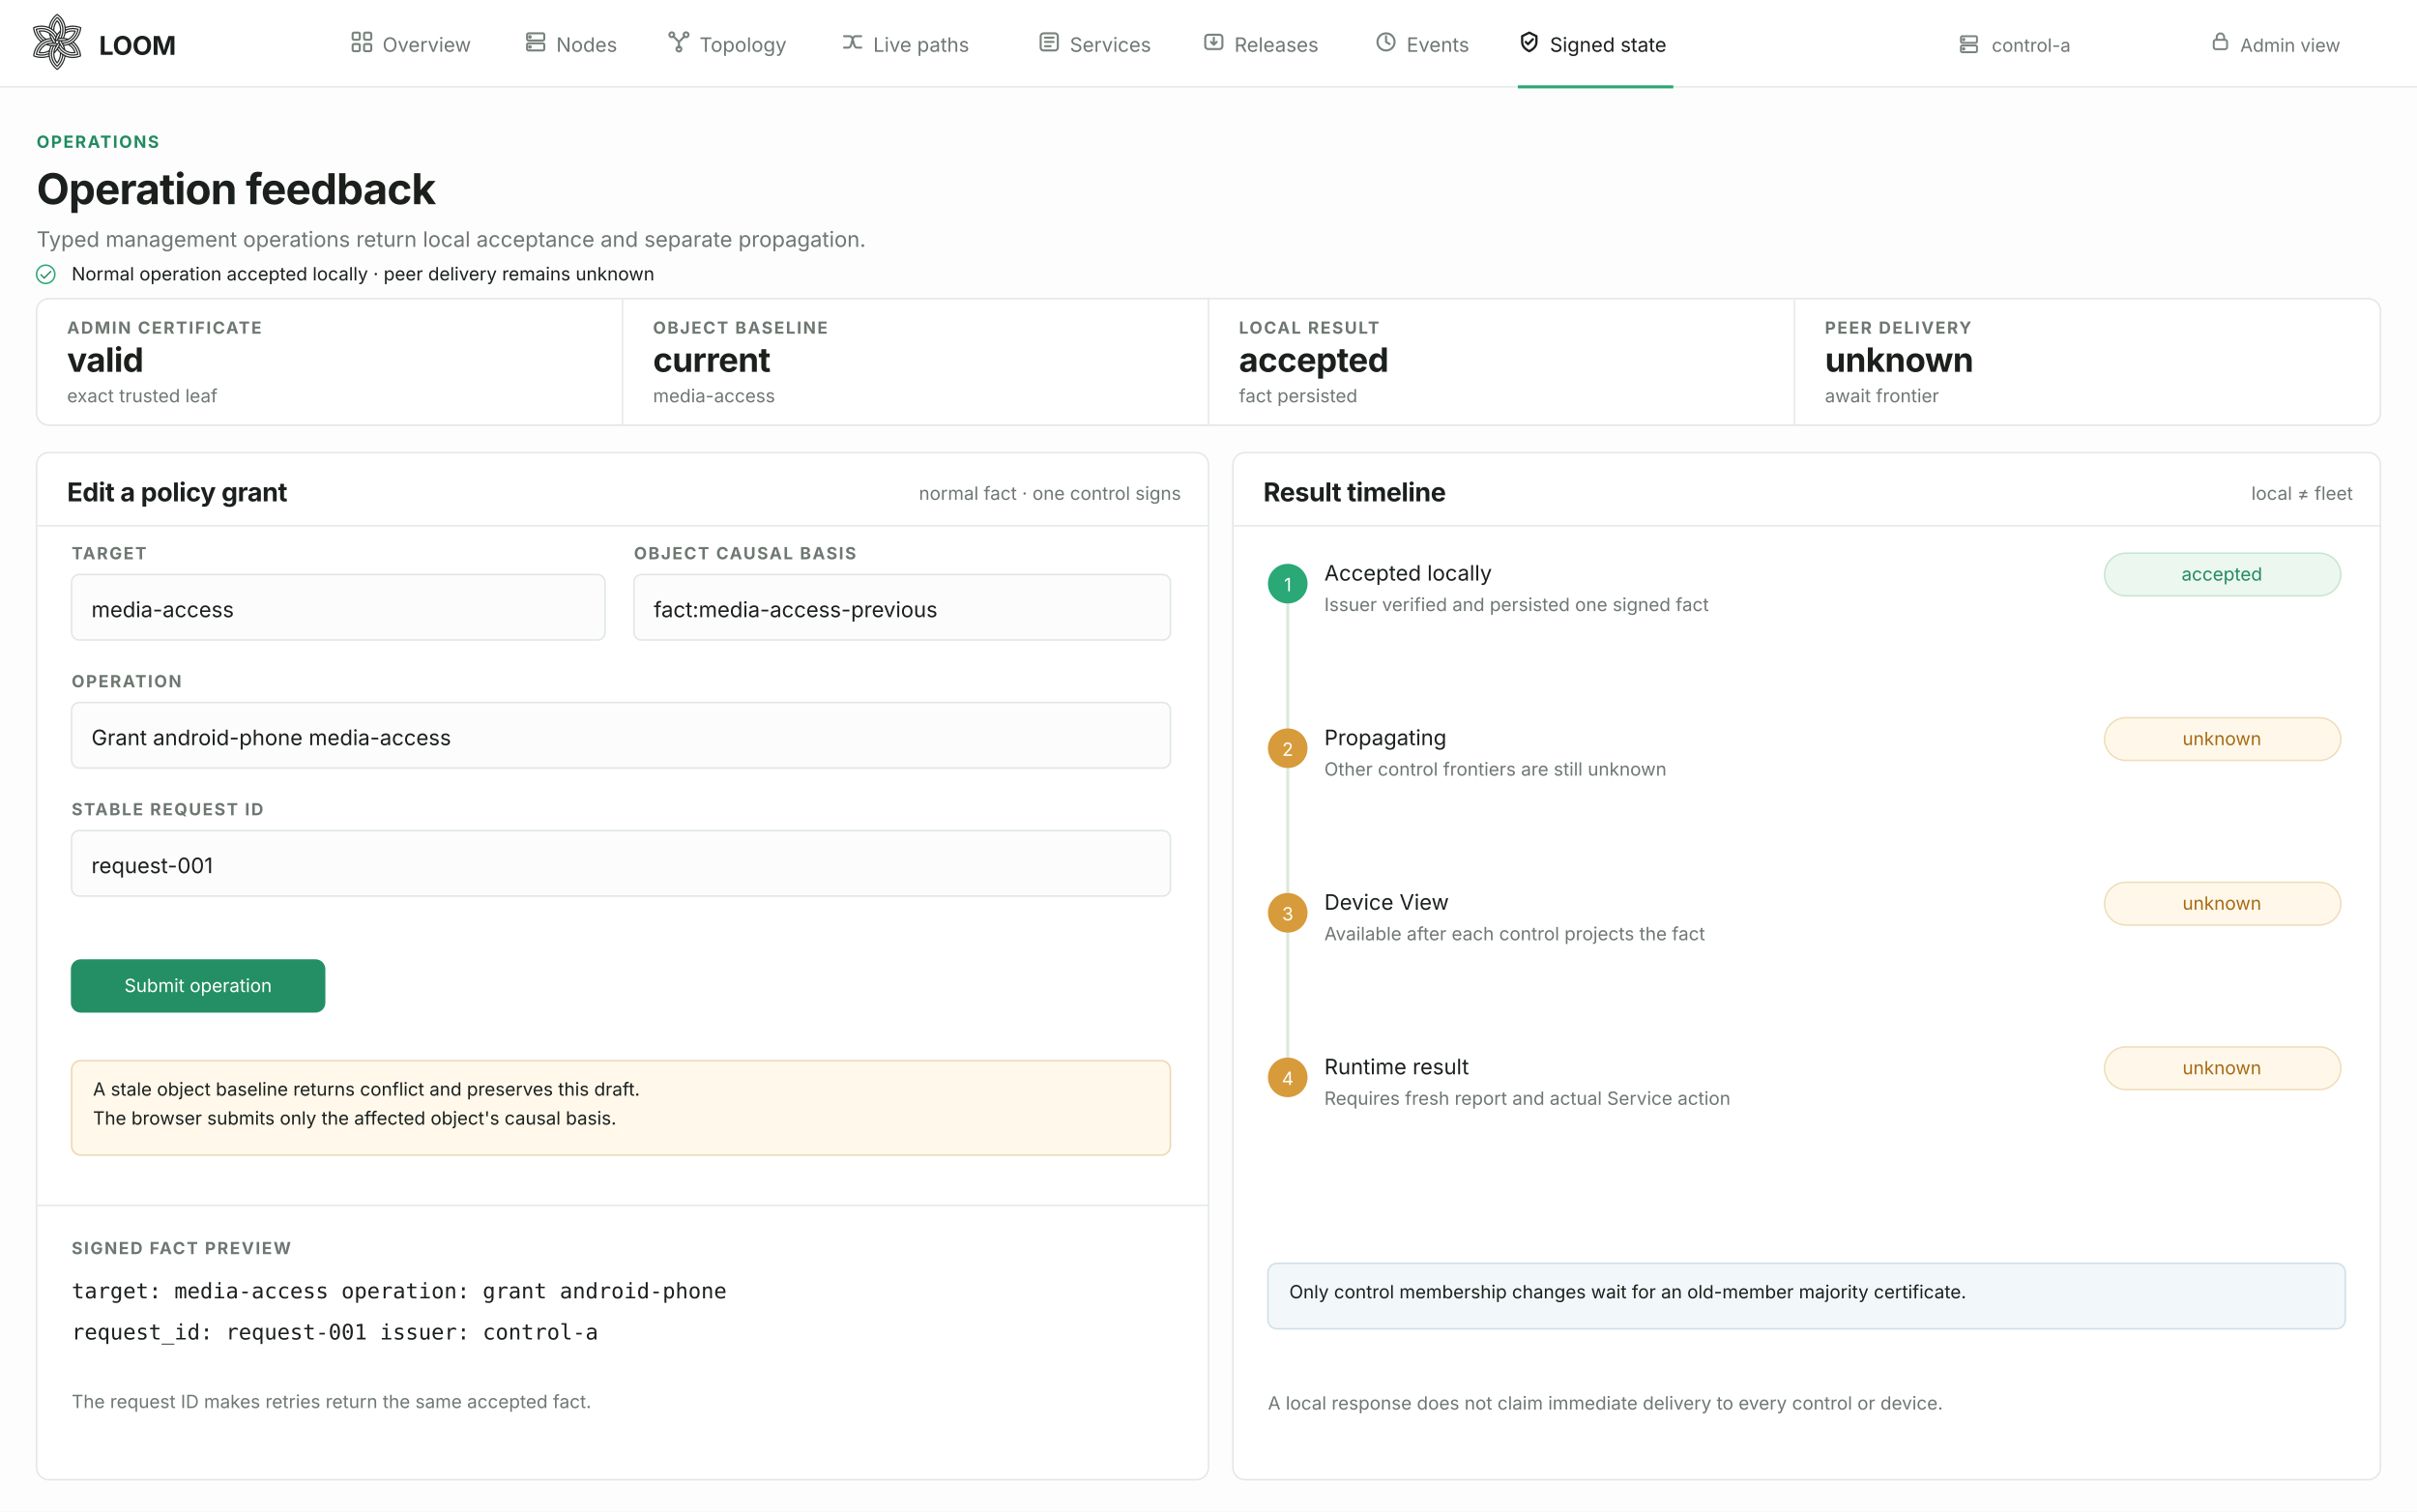
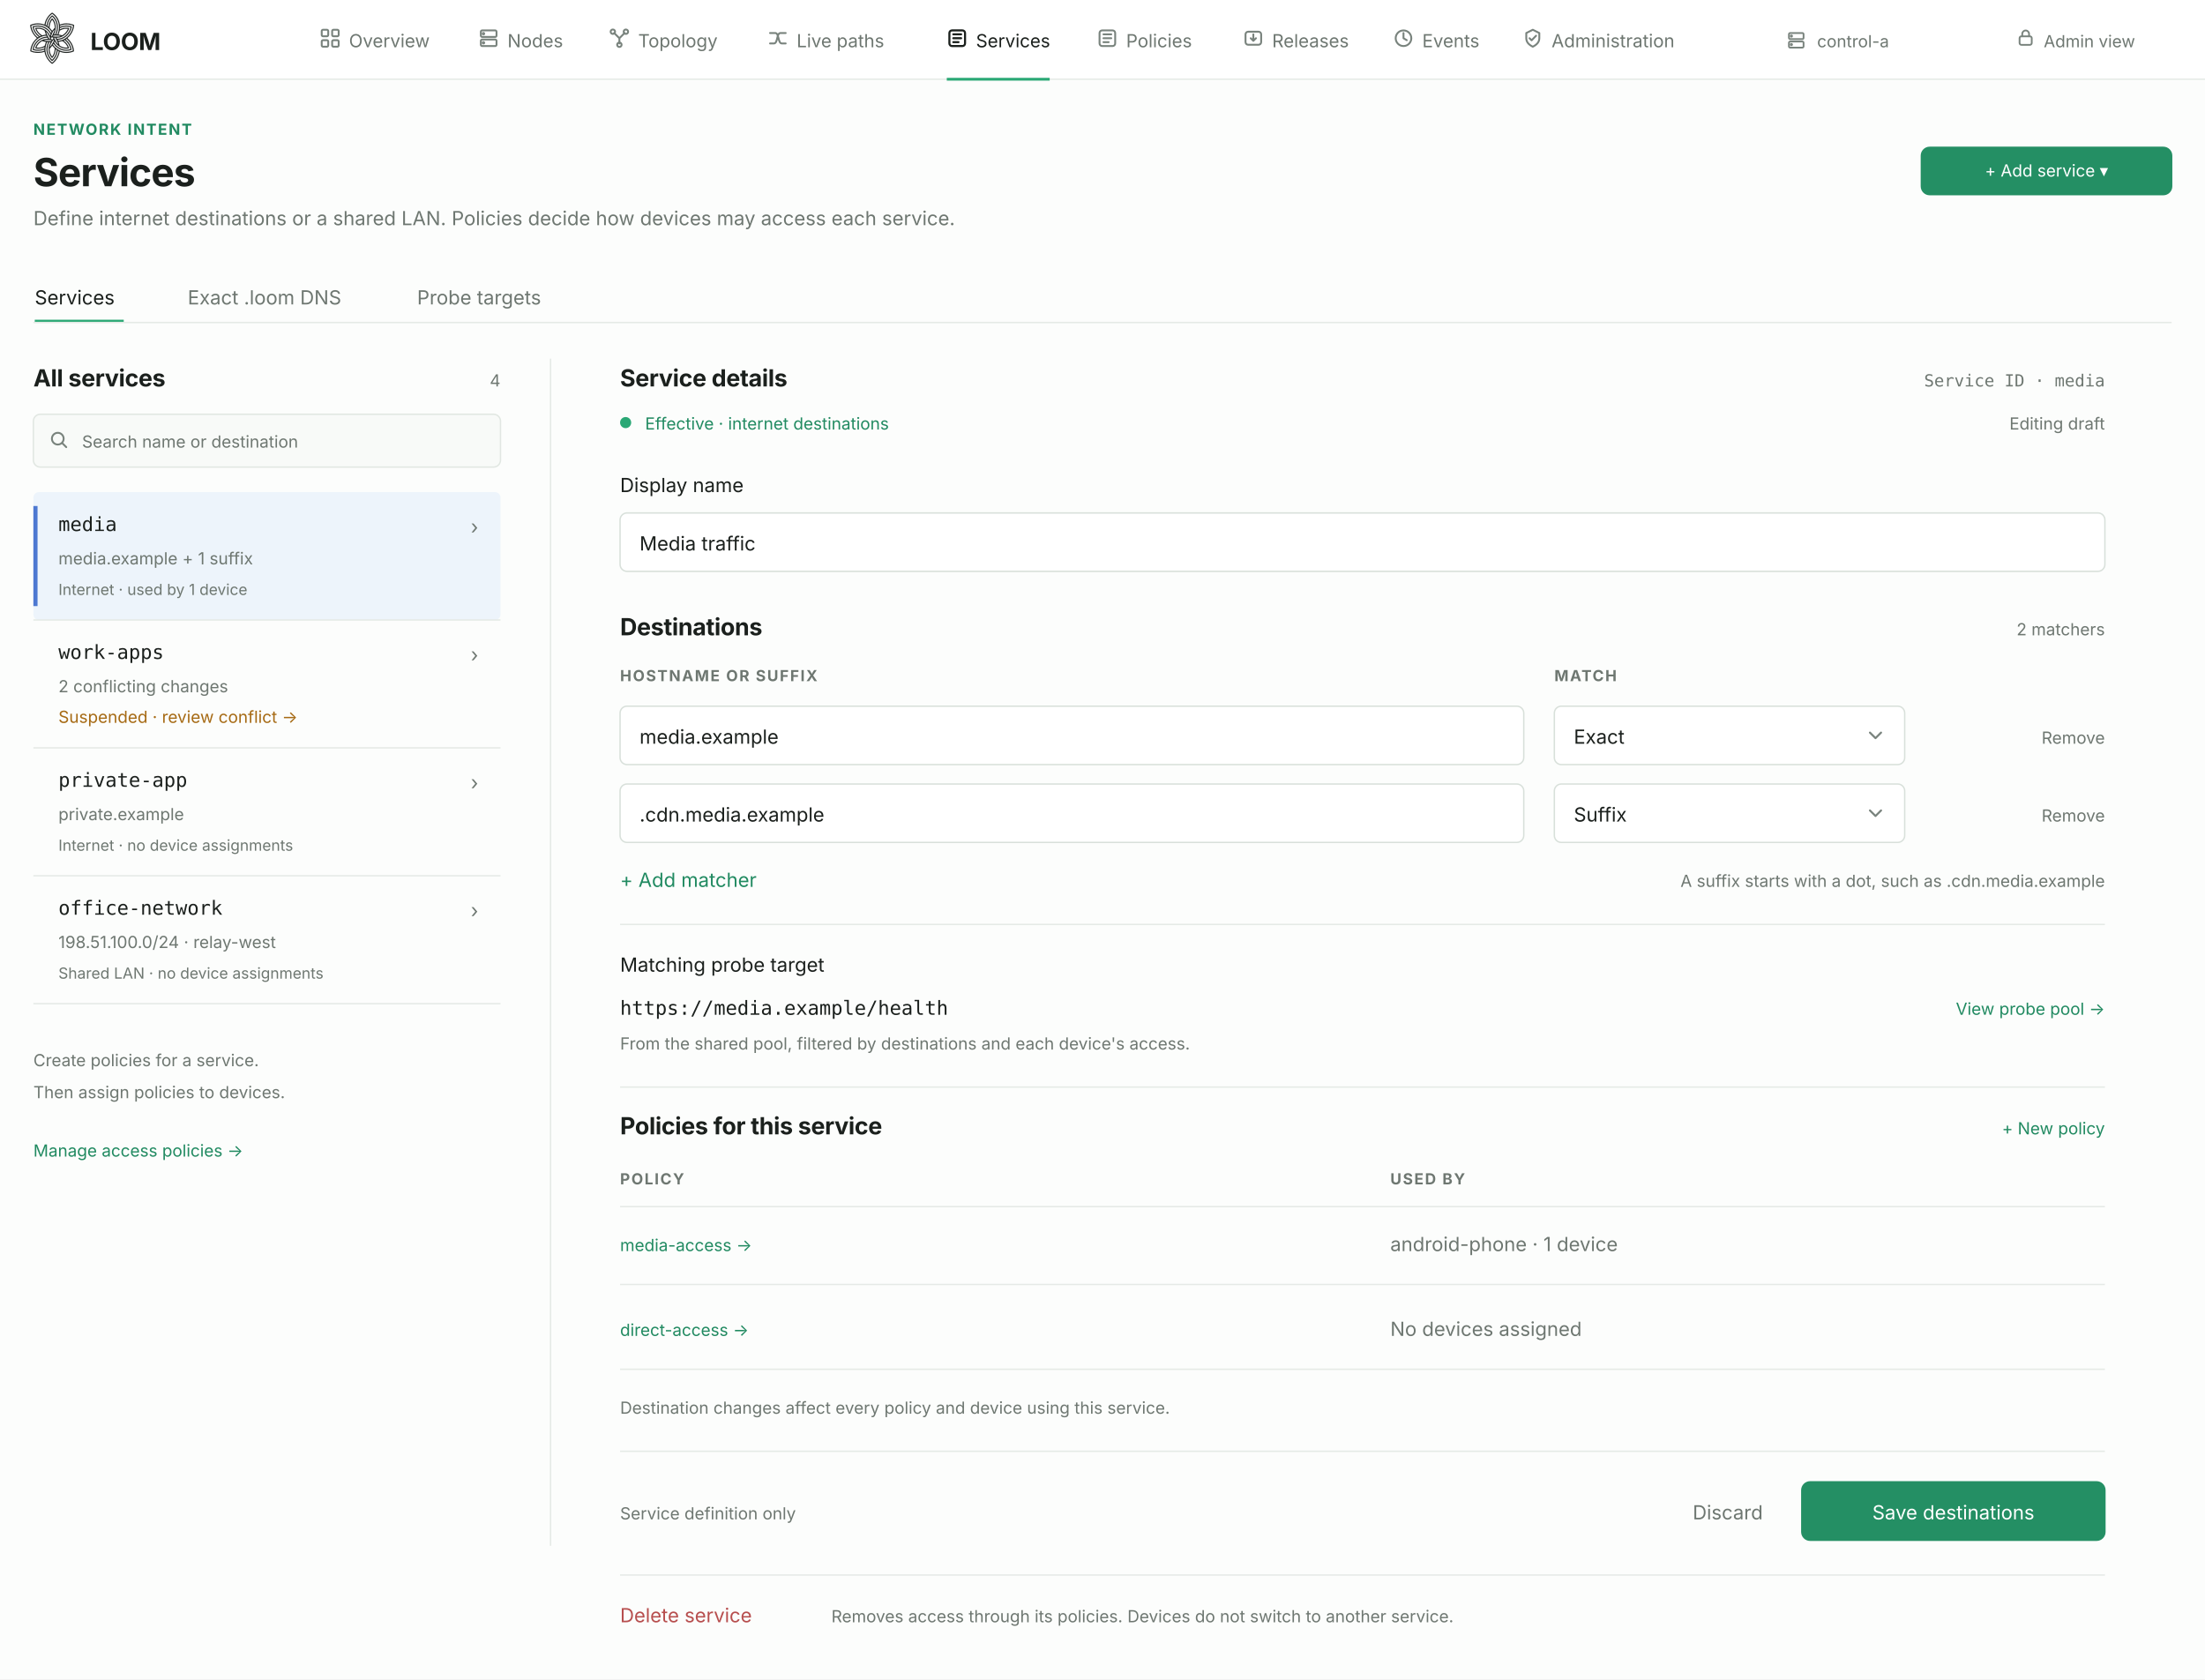
- <svg xmlns="http://www.w3.org/2000/svg" width="1586" height="992" viewBox="0 0 1586 992" role="img" aria-labelledby="svg-title svg-desc">
+ <svg xmlns="http://www.w3.org/2000/svg" width="1586" height="1208" viewBox="0 0 1586 1208" role="img" aria-labelledby="svg-title svg-desc">
  <defs>
    <marker id="route-arrow" markerWidth="8" markerHeight="8" refX="7" refY="4" orient="auto" markerUnits="strokeWidth">
      <path d="M0 0L8 4L0 8Z" fill="#4D78D1" />
    </marker>
    <symbol id="icon-grid" viewBox="0 0 16 16">
      <rect x="1.5" y="1.5" width="5" height="5" rx="1" />
      <rect x="9.5" y="1.5" width="5" height="5" rx="1" />
      <rect x="1.5" y="9.5" width="5" height="5" rx="1" />
      <rect x="9.5" y="9.5" width="5" height="5" rx="1" />
    </symbol>
    <symbol id="icon-node" viewBox="0 0 16 16">
      <rect x="2" y="2" width="12" height="5" rx="1" />
      <rect x="2" y="9" width="12" height="5" rx="1" />
      <circle cx="4" cy="4.5" r=".6" />
      <circle cx="4" cy="11.5" r=".6" />
    </symbol>
    <symbol id="icon-topology" viewBox="0 0 16 16">
      <path d="M4 4l4 4 4-4M8 8v4" />
      <circle cx="3" cy="3" r="1.7" />
      <circle cx="13" cy="3" r="1.7" />
      <circle cx="8" cy="13" r="1.7" />
    </symbol>
    <symbol id="icon-path" viewBox="0 0 16 16">
      <path d="M2 4h4c3 0 2 8 5 8h3M2 12h3c3 0 2-8 5-8h4" />
    </symbol>
    <symbol id="icon-service" viewBox="0 0 16 16">
      <rect x="2" y="2" width="12" height="12" rx="2" />
      <path d="M5 5h6M5 8h6M5 11h4" />
    </symbol>
    <symbol id="icon-release" viewBox="0 0 16 16">
      <rect x="2" y="3" width="12" height="10" rx="2" />
      <path d="M8 5v5m-2-2 2 2 2-2" />
    </symbol>
    <symbol id="icon-events" viewBox="0 0 16 16">
      <circle cx="8" cy="8" r="6" />
      <path d="M8 4v4l2.5 1.5" />
    </symbol>
    <symbol id="icon-signed" viewBox="0 0 16 16">
      <path d="M8 1.5 13 4v4c0 3-2 5-5 6.5C5 13 3 11 3 8V4Z" />
      <path d="m5.5 8 1.6 1.6 3.4-3.5" />
    </symbol>
    <symbol id="icon-lock" viewBox="0 0 16 16">
      <rect x="3" y="7" width="10" height="7" rx="1.5" />
      <path d="M5.2 7V5a2.8 2.8 0 0 1 5.6 0v2" />
    </symbol>
    <symbol id="icon-search" viewBox="0 0 16 16">
      <circle cx="7" cy="7" r="4.5" />
      <path d="m10.5 10.5 3 3" />
    </symbol>
    <symbol id="icon-terminal" viewBox="0 0 16 16">
      <rect x="1.5" y="2" width="13" height="12" rx="2" />
      <path d="m4 5 3 3-3 3m5 0h3" />
    </symbol>
    <symbol id="icon-code" viewBox="0 0 16 16">
      <path d="m5.5 3-4 5 4 5m5-10 4 5-4 5M9.5 2l-3 12" />
    </symbol>
    <symbol id="icon-qr" viewBox="0 0 16 16">
      <path d="M2 2h4v4H2zm8 0h4v4h-4zM2 10h4v4H2zm8 0v2m3-2v4m-3 0h2" />
    </symbol>
    <symbol id="icon-phone" viewBox="0 0 16 16">
      <rect x="4" y="1" width="8" height="14" rx="2" />
      <path d="M7 3h2M7 13h2" />
    </symbol>
    <symbol id="icon-globe" viewBox="0 0 16 16">
      <circle cx="8" cy="8" r="6" />
      <ellipse cx="8" cy="8" rx="2.5" ry="6" />
      <path d="M2 8h12" />
    </symbol>
    <symbol id="icon-expand" viewBox="0 0 16 16">
      <path d="M6 2H2v4m8-4h4v4M2 10v4h4m8-4v4h-4" />
    </symbol>
    <symbol id="icon-chevron" viewBox="0 0 16 16">
      <path d="m4 6 4 4 4-4" />
    </symbol>
    <symbol id="icon-filter" viewBox="0 0 16 16">
      <path d="M2 4h12M4 8h8m-6 4h4" />
    </symbol>
    <style>
    .ui { font-family: Inter, "Atkinson Hyperlegible Next", ui-sans-serif, system-ui, -apple-system, "Segoe UI", sans-serif; fill:#1B201D }
    .mono { font-family: "Intel One Mono", "SFMono-Regular", Consolas, monospace }
    .title { font-size:28px; font-weight:700; letter-spacing:-.5px }
    .section { font-size:17px; font-weight:650; letter-spacing:-.2px }
    .metric { font-size:22px; font-weight:650; letter-spacing:-.3px }
    .body { font-size:14px }
    .small { font-size:12px }
    .tiny { font-size:11px }
    .micro { font-size:10px }
    .eyebrow { font-size:11px; font-weight:700; letter-spacing:1px }
    .muted { fill:#6E7771 }
    .faint { fill:#929B95 }
    .green { fill:#218A61 }
    .amber { fill:#A66A14 }
    .red { fill:#B74E4E }
    .blue { fill:#427994 }
    .white { fill:#FFFFFF }
    .nav { font-size:13px }
    .nav-icon { fill:none; stroke:#79837D; stroke-width:1.45; stroke-linecap:round; stroke-linejoin:round }
    .nav-active { fill:none; stroke:#1B201D; stroke-width:1.6; stroke-linecap:round; stroke-linejoin:round }
    .rule { stroke:#E5EAE6; stroke-width:1 }
    .dash { stroke:#ABB7AF; stroke-width:1.5; stroke-dasharray:5 5; fill:none }
    .link { stroke:#B8C4BC; stroke-width:2; fill:none }
    .selected { stroke:#4D78D1; stroke-width:2.3; fill:none; marker-end:url(#route-arrow) }
</style>
  </defs>
-   <rect width="1586" height="992" fill="#FCFDFC" />
+   <rect width="1586" height="1208" fill="#FCFDFC" />
  <rect x="0" y="0" width="1586" height="58" fill="#FFFFFF" />
  <line class="rule" x1="0" y1="57" x2="1586" y2="57" />
  <svg x="18" y="8" width="39" height="39" viewBox="127 112 1000 1000">
    <g transform="translate(0,1254) scale(1,-1)">
      <path d="M616 1108 c-67 -49 -118 -133 -129 -209 0 -6 0 -6 -14 -1 -75 27 -166 24 -239 -6 -13 -5 -14 -7 -11 -29 12 -80 53 -155 115 -211 l9 -8 -6 -5 c-61 -53 -100 -121 -114 -200 -5 -31 -5 -38 4 -42 57 -26 138 -34 203 -20 13 2 22 5 39 10 14 5 14 5 15 -2 9 -70 60 -155 121 -204 17 -15 18 -15 34 -2 47 37 87 93 107 151 7 20 16 52 16 60 0 4 1 4 12 0 72 -28 158 -27 236 3 17 6 17 7 15 27 -8 79 -49 159 -111 215 l-9 9 10 9 c61 53 105 139 114 219 2 15 1 16 -28 26 -75 25 -156 25 -227 -2 -4 -1 -8 -2 -8 -2 -1 0 -2 7 -3 15 -15 81 -60 152 -126 198 -12 9 -14 9 -25 1z M639 1084 c105 -82 142 -225 92 -356 -7 -18 -7 -17 -16 -17 -4 0 -8 1 -8 1 -1 1 1 7 4 15 32 78 30 170 -5 243 -16 35 -40 66 -68 88 -9 8 -11 8 -20 0 -47 -39 -82 -103 -93 -169 -1 -7 -2 -12 -2 -13 -1 0 -17 8 -17 9 -1 1 4 27 7 40 13 44 37 89 68 124 15 16 44 43 47 43 0 0 5 -3 11 -8z M638 1031 c77 -72 98 -200 50 -307 -3 -8 -5 -11 -7 -12 -2 -1 -17 -1 -18 0 -1 0 2 6 5 12 44 94 31 213 -31 278 -10 11 -12 10 -29 -12 -26 -36 -44 -83 -47 -128 0 -6 -1 -11 -1 -11 -1 0 -6 4 -16 11 -4 3 2 39 12 67 13 41 41 84 68 108 4 4 3 4 14 -6z M635 973 c24 -33 37 -74 40 -124 l0 -15 -10 -10 c-11 -11 -23 -25 -32 -38 -6 -8 -5 -9 -13 3 -9 13 -19 24 -30 36 l-10 10 0 13 c3 48 18 94 42 128 6 7 6 7 13 -3z M413 893 c79 -13 148 -56 193 -118 12 -17 11 -15 6 -26 -3 -6 -5 -10 -5 -10 0 0 -4 6 -9 13 -66 103 -190 147 -314 114 -20 -6 -21 -6 -14 -34 15 -60 54 -120 102 -158 9 -8 9 -7 0 -12 -9 -6 -8 -6 -18 2 -57 48 -97 120 -110 196 -2 14 -3 13 7 16 22 9 53 16 85 19 13 2 61 0 77 -2z M923 895 c30 -3 83 -16 89 -22 2 -2 -7 -43 -14 -64 -34 -100 -109 -176 -200 -203 -23 -7 -59 -13 -61 -11 -2 2 -8 16 -8 16 0 1 7 2 16 2 74 9 136 45 185 108 27 35 49 81 57 120 4 17 3 19 -13 24 -62 19 -135 15 -193 -9 -9 -4 -9 -5 -9 7 l0 10 9 3 c25 10 56 17 83 19 9 1 50 1 59 0z M400 854 c70 -9 134 -47 176 -104 7 -11 21 -34 21 -36 0 -2 -6 -24 -7 -25 0 -1 -4 5 -8 13 -38 76 -106 124 -190 134 -14 2 -49 1 -62 -1 -16 -3 -18 -5 -12 -21 14 -42 48 -88 87 -117 7 -5 13 -10 13 -10 0 -1 -17 -9 -18 -9 -5 0 -42 35 -56 52 -24 29 -46 72 -54 105 -3 11 -3 10 11 14 30 8 67 10 99 5z M926 854 c13 -1 39 -7 40 -9 2 -2 -8 -34 -17 -55 -43 -93 -125 -152 -220 -158 l-11 0 -6 9 c-3 5 -5 9 -5 9 0 1 8 1 18 1 56 0 107 23 153 69 29 29 59 79 63 104 1 10 -11 13 -53 12 -42 0 -71 -6 -107 -24 -12 -6 -11 -6 -10 5 1 4 1 9 1 10 0 3 1 3 13 8 45 19 93 26 141 19z M391 816 c30 -3 68 -16 91 -32 l6 -3 4 -15 c4 -16 10 -34 16 -47 4 -11 4 -11 -3 -11 -12 -2 -37 -6 -48 -9 -16 -4 -14 -4 -26 4 -38 25 -67 57 -86 96 -7 15 -7 16 0 17 10 1 36 1 46 0z M914 816 c3 -2 2 -5 -4 -18 -19 -39 -53 -75 -89 -97 l-8 -5 -11 3 c-15 4 -33 8 -45 9 -6 1 -11 2 -11 2 -1 0 1 7 4 14 6 17 12 36 15 48 l1 9 9 5 c27 15 55 25 85 30 10 1 51 1 54 0z M669 789 c-4 -19 -7 -27 -14 -39 -10 -18 -20 -39 -29 -64 -1 -4 -2 -5 -10 -9 -9 -5 -9 -5 -5 11 10 40 28 75 51 103 10 12 10 12 7 -2z M529 746 c14 -16 17 -20 25 -37 8 -17 22 -42 30 -54 5 -9 6 -24 1 -26 -7 -2 -13 5 -35 46 -15 28 -35 75 -35 83 0 2 7 -4 14 -12z M721 691 c25 -1 43 -3 61 -8 4 0 2 -2 -8 -5 -19 -6 -28 -7 -48 -6 -12 1 -29 1 -46 1 -36 -1 -37 -1 -33 11 2 7 1 6 24 7 12 0 23 1 26 1 2 0 13 0 24 -1z M525 681 c5 -10 5 -10 -7 -10 -120 -9 -223 -101 -248 -221 -4 -22 -4 -23 11 -28 61 -19 132 -16 192 7 5 2 9 3 10 3 0 0 0 -5 0 -10 l1 -9 -9 -4 c-62 -24 -145 -25 -216 -1 -17 5 -16 4 -14 15 15 104 74 190 160 235 34 17 63 25 108 30 8 1 7 2 12 -7z M638 655 l9 -4 0 -10 c1 -13 2 -12 -10 -19 l-9 -6 -10 6 -9 6 -1 11 0 11 9 5 c12 6 11 6 21 0z M683 651 c0 -1 6 -10 12 -21 18 -30 29 -54 39 -82 6 -19 6 -19 -4 -9 -16 16 -22 25 -30 42 -7 14 -25 48 -30 54 -2 3 -3 15 -1 16 1 2 13 1 14 0z M546 642 c3 -5 5 -9 5 -9 0 -1 -7 -1 -16 -1 -94 0 -185 -66 -216 -155 -7 -22 -6 -23 23 -27 44 -5 89 3 131 21 7 3 13 6 13 6 0 -1 -1 -5 -1 -11 l-1 -11 -11 -5 c-53 -22 -115 -26 -174 -12 -11 3 -10 3 -9 10 8 39 30 82 58 115 44 53 119 88 184 88 l9 0 5 -9z M902 622 c45 -39 79 -92 96 -151 5 -19 10 -43 10 -51 l1 -7 -14 -5 c-89 -30 -180 -22 -253 22 -40 25 -68 49 -93 83 l-7 10 4 7 c7 13 6 12 12 3 73 -104 198 -148 317 -110 12 4 13 4 8 27 -9 42 -31 88 -59 123 -8 10 -33 35 -42 41 -6 5 -6 5 2 11 9 6 8 6 18 -3z M542 610 c10 -1 27 -1 38 -1 l20 0 8 -5 c4 -2 8 -4 8 -5 0 0 -1 -2 -2 -4 l-1 -4 -43 0 c-45 1 -55 2 -81 7 -8 1 -14 3 -15 3 0 1 15 6 27 8 15 3 15 3 20 2 2 0 11 0 21 -1z M661 609 c5 -9 -53 -107 -73 -125 -3 -3 -3 0 1 14 4 17 8 26 14 37 12 18 31 52 34 60 1 2 4 5 11 10 11 7 11 7 13 4z M863 604 c48 -36 83 -90 98 -148 2 -7 3 -14 3 -14 -1 -1 -5 -3 -11 -4 -90 -23 -180 3 -247 69 -17 18 -42 51 -42 56 0 2 9 20 10 20 0 0 3 -4 5 -8 36 -66 102 -112 177 -124 12 -2 51 -2 64 0 19 4 21 5 17 17 -15 50 -55 103 -97 128 -1 1 -2 2 -2 2 0 1 17 10 19 10 0 0 3 -2 6 -4z M458 585 c12 -4 37 -9 48 -11 8 0 7 0 3 -10 -5 -13 -13 -36 -16 -49 -3 -13 -2 -12 -19 -21 -38 -19 -72 -26 -112 -25 -22 1 -23 1 -23 5 3 13 23 45 41 67 16 18 58 49 64 48 1 -1 7 -2 14 -4z M824 583 c35 -22 63 -53 81 -89 6 -12 11 -22 10 -23 -4 -3 -47 -2 -68 2 -26 5 -69 24 -82 35 0 1 -2 8 -4 17 -2 9 -6 23 -10 32 -6 19 -6 18 1 19 14 1 57 11 59 13 1 1 4 0 13 -6z M553 570 c1 -1 1 -2 -2 -7 -11 -21 -21 -55 -26 -82 -15 -86 17 -180 82 -245 20 -20 19 -20 40 0 44 45 71 101 82 165 1 6 2 11 2 11 0 1 4 -1 9 -4 l8 -4 0 -5 c-11 -74 -51 -146 -110 -198 -12 -10 -10 -10 -21 -1 -77 65 -122 167 -113 259 3 34 14 74 26 103 l4 9 9 0 c5 0 9 0 10 -1z M597 570 c0 -1 -4 -9 -8 -18 -43 -88 -35 -184 20 -258 15 -20 17 -21 27 -10 30 33 52 90 57 145 0 11 0 11 10 3 10 -7 9 -6 7 -19 -7 -62 -34 -117 -76 -161 l-7 -7 -8 8 c-51 50 -82 131 -77 200 3 35 12 70 28 103 l7 14 10 0 c5 0 10 0 10 0z M639 493 c5 -6 14 -17 22 -24 l13 -14 0 -8 c0 -44 -14 -93 -38 -130 -9 -14 -9 -14 -13 -8 -26 35 -42 84 -42 127 l0 11 12 12 c11 12 22 25 31 38 3 4 6 7 6 7 0 0 4 -5 9 -11z" fill="#252927" fill-rule="evenodd" clip-rule="evenodd" />
    </g>
  </svg>
  <text class="ui section" x="65" y="36" text-anchor="start">LOOM</text>
  <use href="#icon-grid" x="230" y="20" width="15" height="15" class="nav-icon" />
  <text class="ui nav muted" x="251" y="34" text-anchor="start">Overview</text>
  <use href="#icon-node" x="344" y="20" width="15" height="15" class="nav-icon" />
  <text class="ui nav muted" x="365" y="34" text-anchor="start">Nodes</text>
  <use href="#icon-topology" x="438" y="20" width="15" height="15" class="nav-icon" />
  <text class="ui nav muted" x="459" y="34" text-anchor="start">Topology</text>
  <use href="#icon-path" x="552" y="20" width="15" height="15" class="nav-icon" />
  <text class="ui nav muted" x="573" y="34" text-anchor="start">Live paths</text>
-   <use href="#icon-service" x="681" y="20" width="15" height="15" class="nav-icon" />
-   <text class="ui nav muted" x="702" y="34" text-anchor="start">Services</text>
-   <use href="#icon-release" x="789" y="20" width="15" height="15" class="nav-icon" />
-   <text class="ui nav muted" x="810" y="34" text-anchor="start">Releases</text>
-   <use href="#icon-events" x="902" y="20" width="15" height="15" class="nav-icon" />
-   <text class="ui nav muted" x="923" y="34" text-anchor="start">Events</text>
-   <use href="#icon-signed" x="996" y="20" width="15" height="15" class="nav-active" />
-   <text class="ui nav" x="1017" y="34" text-anchor="start">Signed state</text>
-   <line x1="996" y1="57" x2="1098" y2="57" stroke="#2AA875" stroke-width="2" />
+   <use href="#icon-service" x="681" y="20" width="15" height="15" class="nav-active" />
+   <text class="ui nav" x="702" y="34" text-anchor="start">Services</text>
+   <line x1="681" y1="57" x2="755" y2="57" stroke="#2AA875" stroke-width="2" />
+   <use href="#icon-service" x="789" y="20" width="15" height="15" class="nav-icon" />
+   <text class="ui nav muted" x="810" y="34" text-anchor="start">Policies</text>
+   <use href="#icon-release" x="894" y="20" width="15" height="15" class="nav-icon" />
+   <text class="ui nav muted" x="915" y="34" text-anchor="start">Releases</text>
+   <use href="#icon-events" x="1002" y="20" width="15" height="15" class="nav-icon" />
+   <text class="ui nav muted" x="1023" y="34" text-anchor="start">Events</text>
+   <a href="09-administration.svg" data-ui="administration-entry">
+     <use href="#icon-signed" x="1095" y="20" width="15" height="15" class="nav-icon" />
+     <text class="ui nav muted" x="1116" y="34" text-anchor="start">Administration</text>
+   </a>
  <use href="#icon-node" x="1285" y="22" width="14" height="14" class="nav-icon" />
  <text class="ui small muted" x="1307" y="34" text-anchor="start">control-a</text>
  <use href="#icon-lock" x="1450" y="20" width="14" height="14" class="nav-icon" />
  <text class="ui small muted" x="1470" y="34" text-anchor="start">Admin view</text>
-   <text class="ui eyebrow green" x="24" y="97" text-anchor="start">OPERATIONS</text>
-   <text class="ui title" x="24" y="134" text-anchor="start">Operation feedback</text>
-   <text class="ui body muted" x="24" y="162" text-anchor="start">Typed management operations return local acceptance and separate propagation.</text>
-   <circle cx="30" cy="180" r="6" fill="#FFFFFF" stroke="#2AA875" />
-   <text class="ui tiny green" x="30" y="184" text-anchor="middle">✓</text>
-   <text class="ui small" x="47" y="184" text-anchor="start">Normal operation accepted locally · peer delivery remains unknown</text>
-   <rect data-ui="panel" x="24" y="196" width="1538" height="83" rx="8" fill="#FFFFFF" stroke="#E2E8E3" />
-   <text class="ui eyebrow muted" x="44.0" y="219" text-anchor="start">ADMIN CERTIFICATE</text>
-   <text class="ui metric" x="44.0" y="244" text-anchor="start">valid</text>
-   <text class="ui small muted" x="44.0" y="264" text-anchor="start">exact trusted leaf</text>
-   <text class="ui eyebrow muted" x="428.5" y="219" text-anchor="start">OBJECT BASELINE</text>
-   <text class="ui metric" x="428.5" y="244" text-anchor="start">current</text>
-   <text class="ui small muted" x="428.5" y="264" text-anchor="start">media-access</text>
-   <line data-ui="panel-column" class="rule" x1="408.5" y1="196" x2="408.5" y2="279" />
-   <text class="ui eyebrow muted" x="813.0" y="219" text-anchor="start">LOCAL RESULT</text>
-   <text class="ui metric" x="813.0" y="244" text-anchor="start">accepted</text>
-   <text class="ui small muted" x="813.0" y="264" text-anchor="start">fact persisted</text>
-   <line data-ui="panel-column" class="rule" x1="793.0" y1="196" x2="793.0" y2="279" />
-   <text class="ui eyebrow muted" x="1197.5" y="219" text-anchor="start">PEER DELIVERY</text>
-   <text class="ui metric" x="1197.5" y="244" text-anchor="start">unknown</text>
-   <text class="ui small muted" x="1197.5" y="264" text-anchor="start">await frontier</text>
-   <line data-ui="panel-column" class="rule" x1="1177.5" y1="196" x2="1177.5" y2="279" />
-   <rect data-ui="panel" x="24" y="297" width="769" height="674" rx="8" fill="#FFFFFF" stroke="#E2E8E3" />
-   <text class="ui section" x="44" y="329" text-anchor="start">Edit a policy grant</text>
-   <text class="ui small muted" x="775" y="328" text-anchor="end">normal fact · one control signs</text>
-   <line data-ui="panel-header" class="rule" x1="24" y1="345" x2="793" y2="345" />
-   <text class="ui eyebrow muted" x="47" y="367" text-anchor="start">TARGET</text>
-   <g data-ui="input">
-     <rect x="47" y="377" width="350" height="43" rx="5" fill="#FBFCFB" stroke="#E0E7E1" />
-     <text class="ui body" x="60" y="405" text-anchor="start">media-access</text>
-   </g>
-   <text class="ui eyebrow muted" x="416" y="367" text-anchor="start">OBJECT CAUSAL BASIS</text>
-   <g data-ui="input">
-     <rect x="416" y="377" width="352" height="43" rx="5" fill="#FBFCFB" stroke="#E0E7E1" />
-     <text class="ui body" x="429" y="405" text-anchor="start">fact:media-access-previous</text>
-   </g>
-   <text class="ui eyebrow muted" x="47" y="451" text-anchor="start">OPERATION</text>
-   <g data-ui="input">
-     <rect x="47" y="461" width="721" height="43" rx="5" fill="#FBFCFB" stroke="#E0E7E1" />
-     <text class="ui body" x="60" y="489" text-anchor="start">Grant android-phone media-access</text>
-   </g>
-   <text class="ui eyebrow muted" x="47" y="535" text-anchor="start">STABLE REQUEST ID</text>
-   <g data-ui="input">
-     <rect x="47" y="545" width="721" height="43" rx="5" fill="#FBFCFB" stroke="#E0E7E1" />
-     <text class="ui body" x="60" y="573" text-anchor="start">request-001</text>
-   </g>
+   <text class="ui eyebrow green" x="24" y="97" text-anchor="start">NETWORK INTENT</text>
+   <text class="ui title" x="24" y="134" text-anchor="start">Services</text>
+   <text class="ui body muted" x="24" y="162" text-anchor="start">Define internet destinations or a shared LAN. Policies decide how devices may access each service.</text>
+   <text class="ui body" x="25" y="219" text-anchor="start">Services</text>
+   <line x1="25" y1="231" x2="89" y2="231" stroke="#2AA875" stroke-width="2" />
+   <text class="ui body muted" x="135" y="219" text-anchor="start">Exact .loom DNS</text>
+   <text class="ui body muted" x="300" y="219" text-anchor="start">Probe targets</text>
+   <line class="rule" x1="24" y1="232" x2="1562" y2="232" />
  <g data-ui="button">
-     <rect x="47" y="630" width="166" height="34" rx="6" fill="#248F64" stroke="#248F64" />
-     <text class="ui small white" x="130" y="651" text-anchor="middle">Submit operation</text>
-   </g>
-   <rect x="47" y="696" width="721" height="62" rx="6" fill="#FFF8EB" stroke="#EBD8B3" />
-   <text class="ui small" x="61" y="719" text-anchor="start">A stale object baseline returns conflict and preserves this draft.</text>
-   <text class="ui small" x="61" y="738" text-anchor="start">The browser submits only the affected object's causal basis.</text>
-   <line data-ui="panel-section" class="rule" x1="24" y1="791" x2="793" y2="791" />
-   <text class="ui eyebrow muted" x="47" y="823" text-anchor="start">SIGNED FACT PREVIEW</text>
-   <text class="ui body mono" x="47" y="852" text-anchor="start">target: media-access   operation: grant android-phone</text>
-   <text class="ui body mono" x="47" y="879" text-anchor="start">request_id: request-001   issuer: control-a</text>
-   <text class="ui small muted" x="47" y="924" text-anchor="start">The request ID makes retries return the same accepted fact.</text>
-   <rect data-ui="panel" x="809" y="297" width="753" height="674" rx="8" fill="#FFFFFF" stroke="#E2E8E3" />
-   <text class="ui section" x="829" y="329" text-anchor="start">Result timeline</text>
-   <text class="ui small muted" x="1544" y="328" text-anchor="end">local ≠ fleet</text>
-   <line data-ui="panel-header" class="rule" x1="809" y1="345" x2="1562" y2="345" />
-   <line x1="845" y1="383" x2="845" y2="707" stroke="#DCE9DF" stroke-width="2" />
-   <circle cx="845" cy="383" r="13" fill="#2AA875" stroke="none" />
-   <text class="ui small white" x="845" y="388" text-anchor="middle">1</text>
-   <text class="ui body" x="869" y="381" text-anchor="start">Accepted locally</text>
-   <text class="ui small muted" x="869" y="401" text-anchor="start">Issuer verified and persisted one signed fact</text>
-   <g data-ui="pill">
-     <rect x="1381" y="363" width="155" height="28" rx="14" fill="#ECF7F0" stroke="#C8E5D1" />
-     <text class="ui small green" x="1458" y="381" text-anchor="middle">accepted</text>
-   </g>
-   <circle cx="845" cy="491" r="13" fill="#D79B3B" stroke="none" />
-   <text class="ui small white" x="845" y="496" text-anchor="middle">2</text>
-   <text class="ui body" x="869" y="489" text-anchor="start">Propagating</text>
-   <text class="ui small muted" x="869" y="509" text-anchor="start">Other control frontiers are still unknown</text>
-   <g data-ui="pill">
-     <rect x="1381" y="471" width="155" height="28" rx="14" fill="#FFF8EA" stroke="#EFDDBA" />
-     <text class="ui small amber" x="1458" y="489" text-anchor="middle">unknown</text>
-   </g>
-   <circle cx="845" cy="599" r="13" fill="#D79B3B" stroke="none" />
-   <text class="ui small white" x="845" y="604" text-anchor="middle">3</text>
-   <text class="ui body" x="869" y="597" text-anchor="start">Device View</text>
-   <text class="ui small muted" x="869" y="617" text-anchor="start">Available after each control projects the fact</text>
-   <g data-ui="pill">
-     <rect x="1381" y="579" width="155" height="28" rx="14" fill="#FFF8EA" stroke="#EFDDBA" />
-     <text class="ui small amber" x="1458" y="597" text-anchor="middle">unknown</text>
-   </g>
-   <circle cx="845" cy="707" r="13" fill="#D79B3B" stroke="none" />
-   <text class="ui small white" x="845" y="712" text-anchor="middle">4</text>
-   <text class="ui body" x="869" y="705" text-anchor="start">Runtime result</text>
-   <text class="ui small muted" x="869" y="725" text-anchor="start">Requires fresh report and actual Service action</text>
-   <g data-ui="pill">
-     <rect x="1381" y="687" width="155" height="28" rx="14" fill="#FFF8EA" stroke="#EFDDBA" />
-     <text class="ui small amber" x="1458" y="705" text-anchor="middle">unknown</text>
-   </g>
-   <rect x="832" y="829" width="707" height="43" rx="6" fill="#F2F7F9" stroke="#CFE0E7" />
-   <text class="ui small" x="846" y="852" text-anchor="start">Only control membership changes wait for an old-member majority certificate.</text>
-   <text class="ui small muted" x="832" y="925" text-anchor="start">A local response does not claim immediate delivery to every control or device.</text>
+     <rect x="1382" y="106" width="180" height="34" rx="6" fill="#248F64" stroke="#248F64" />
+     <text class="ui small white" x="1472" y="127" text-anchor="middle">+ Add service ▾</text>
+   </g>
+   <g data-ui="catalog-list">
+     <text class="ui section" x="24" y="278" text-anchor="start">All services</text>
+     <text class="ui small muted" x="360" y="278" text-anchor="end">4</text>
+     <rect x="24" y="298" width="336" height="38" rx="5" fill="#F8FAF8" stroke="#E1E7E2" />
+     <use href="#icon-search" x="35" y="309" width="15" height="15" class="nav-icon" />
+     <text class="ui small muted" x="59" y="322" text-anchor="start">Search name or destination</text>
+     <g data-ui="catalog-item" data-object="demo-video" aria-selected="true">
+       <rect x="24" y="354" width="336" height="92" rx="4" fill="#EDF4FB" stroke="none" />
+       <rect x="24" y="364" width="3" height="72" rx="0" fill="#4D78D1" stroke="none" />
+       <text class="ui body mono" x="42" y="382" text-anchor="start">media</text>
+       <text class="ui small muted" x="42" y="406" text-anchor="start">media.example + 1 suffix</text>
+       <text class="ui tiny muted" x="42" y="428" text-anchor="start">Internet · used by 1 device</text>
+       <text class="ui body muted" x="344" y="384" text-anchor="end">›</text>
+       <line class="rule" x1="24" y1="446" x2="360" y2="446" />
+     </g>
+     <g data-ui="catalog-item" data-object="demo-work" aria-selected="false">
+       <text class="ui body mono" x="42" y="474" text-anchor="start">work-apps</text>
+       <text class="ui small muted" x="42" y="498" text-anchor="start">2 conflicting changes</text>
+       <a href="09-administration-configuration.svg#compare" data-ui="configuration-conflict-link">
+         <text class="ui small amber" x="42" y="520" text-anchor="start">Suspended · review conflict →</text>
+       </a>
+       <text class="ui body muted" x="344" y="476" text-anchor="end">›</text>
+       <line class="rule" x1="24" y1="538" x2="360" y2="538" />
+     </g>
+     <g data-ui="catalog-item" data-object="demo-private" aria-selected="false">
+       <text class="ui body mono" x="42" y="566" text-anchor="start">private-app</text>
+       <text class="ui small muted" x="42" y="590" text-anchor="start">private.example</text>
+       <text class="ui tiny muted" x="42" y="612" text-anchor="start">Internet · no device assignments</text>
+       <text class="ui body muted" x="344" y="568" text-anchor="end">›</text>
+       <line class="rule" x1="24" y1="630" x2="360" y2="630" />
+     </g>
+     <g data-ui="catalog-item" data-object="demo-office" aria-selected="false">
+       <text class="ui body mono" x="42" y="658" text-anchor="start">office-network</text>
+       <text class="ui small muted" x="42" y="682" text-anchor="start">198.51.100.0/24 · relay-west</text>
+       <text class="ui tiny muted" x="42" y="704" text-anchor="start">Shared LAN · no device assignments</text>
+       <text class="ui body muted" x="344" y="660" text-anchor="end">›</text>
+       <line class="rule" x1="24" y1="722" x2="360" y2="722" />
+     </g>
+   </g>
+   <text class="ui small muted" x="24" y="767" text-anchor="start">Create policies for a service.</text>
+   <text class="ui small muted" x="24" y="790" text-anchor="start">Then assign policies to devices.</text>
+   <g data-ui="navigation" data-route="/policies">
+     <text class="ui small green" x="24" y="832" text-anchor="start">Manage access policies →</text>
+   </g>
+   <line class="rule" x1="396" y1="258" x2="396" y2="1112" />
+   <text class="ui section" x="446" y="278" text-anchor="start">Service details</text>
+   <text class="ui small mono muted" x="1514" y="278" text-anchor="end">Service ID · media</text>
+   <circle cx="450" cy="304" r="4" fill="#2AA875" stroke="none" />
+   <text class="ui small green" x="464" y="309" text-anchor="start">Effective · internet destinations</text>
+   <text class="ui small muted" x="1514" y="309" text-anchor="end">Editing draft</text>
+   <text class="ui body" x="446" y="354" text-anchor="start">Display name</text>
+   <g data-ui="input">
+     <rect x="446" y="369" width="1068" height="42" rx="5" fill="#FFFFFF" stroke="#D8E0DA" />
+     <text class="ui body" x="460" y="396" text-anchor="start">Media traffic</text>
+   </g>
+   <text class="ui section" x="446" y="457" text-anchor="start">Destinations</text>
+   <text class="ui small muted" x="1514" y="457" text-anchor="end">2 matchers</text>
+   <text class="ui eyebrow muted" x="446" y="490" text-anchor="start">HOSTNAME OR SUFFIX</text>
+   <text class="ui eyebrow muted" x="1118" y="490" text-anchor="start">MATCH</text>
+   <g data-ui="input">
+     <rect x="446" y="508" width="650" height="42" rx="5" fill="#FFFFFF" stroke="#D8E0DA" />
+     <text class="ui body" x="460" y="535" text-anchor="start">media.example</text>
+   </g>
+   <g data-ui="input">
+     <rect x="1118" y="508" width="252" height="42" rx="5" fill="#FFFFFF" stroke="#D8E0DA" />
+     <text class="ui body" x="1132" y="535" text-anchor="start">Exact</text>
+     <use href="#icon-chevron" x="1341" y="521" width="16" height="16" class="nav-icon" />
+   </g>
+   <text class="ui small muted" x="1514" y="535" text-anchor="end">Remove</text>
+   <g data-ui="input">
+     <rect x="446" y="564" width="650" height="42" rx="5" fill="#FFFFFF" stroke="#D8E0DA" />
+     <text class="ui body" x="460" y="591" text-anchor="start">.cdn.media.example</text>
+   </g>
+   <g data-ui="input">
+     <rect x="1118" y="564" width="252" height="42" rx="5" fill="#FFFFFF" stroke="#D8E0DA" />
+     <text class="ui body" x="1132" y="591" text-anchor="start">Suffix</text>
+     <use href="#icon-chevron" x="1341" y="577" width="16" height="16" class="nav-icon" />
+   </g>
+   <text class="ui small muted" x="1514" y="591" text-anchor="end">Remove</text>
+   <text class="ui body green" x="446" y="638" text-anchor="start">+ Add matcher</text>
+   <text class="ui small muted" x="1514" y="638" text-anchor="end">A suffix starts with a dot, such as .cdn.media.example</text>
+   <line class="rule" x1="446" y1="665" x2="1514" y2="665" />
+   <text class="ui body" x="446" y="699" text-anchor="start">Matching probe target</text>
+   <text class="ui body mono" x="446" y="730" text-anchor="start">https://media.example/health</text>
+   <text class="ui small green" x="1514" y="730" text-anchor="end">View probe pool →</text>
+   <text class="ui small muted" x="446" y="755" text-anchor="start">From the shared pool, filtered by destinations and each device's access.</text>
+   <line class="rule" x1="446" y1="782" x2="1514" y2="782" />
+   <text class="ui section" x="446" y="816" text-anchor="start">Policies for this service</text>
+   <g data-ui="navigation" data-route="/policies?new=1&amp;service=demo-video">
+     <text class="ui small green" x="1514" y="816" text-anchor="end">+ New policy</text>
+   </g>
+   <text class="ui eyebrow muted" x="446" y="852" text-anchor="start">POLICY</text>
+   <text class="ui eyebrow muted" x="1000" y="852" text-anchor="start">USED BY</text>
+   <line class="rule" x1="446" y1="868" x2="1514" y2="868" />
+   <g data-ui="service-policy" data-service="demo-video" data-policy="demo-policy">
+     <g data-ui="navigation" data-route="/policies/demo-policy">
+       <text class="ui small green" x="446" y="900" text-anchor="start">media-access →</text>
+     </g>
+     <text class="ui body muted" x="1000" y="900" text-anchor="start">android-phone · 1 device</text>
+     <line class="rule" x1="446" y1="924" x2="1514" y2="924" />
+   </g>
+   <g data-ui="service-policy" data-service="demo-video" data-policy="demo-direct-policy">
+     <g data-ui="navigation" data-route="/policies/demo-direct-policy">
+       <text class="ui small green" x="446" y="961" text-anchor="start">direct-access →</text>
+     </g>
+     <text class="ui body muted" x="1000" y="961" text-anchor="start">No devices assigned</text>
+     <line class="rule" x1="446" y1="985" x2="1514" y2="985" />
+   </g>
+   <text class="ui small muted" x="446" y="1017" text-anchor="start">Destination changes affect every policy and device using this service.</text>
+   <g data-ui="form-actions">
+     <line class="rule" x1="446" y1="1044" x2="1514" y2="1044" />
+     <text class="ui small muted" x="446" y="1093" text-anchor="start">Service definition only</text>
+     <text class="ui body muted" x="1268" y="1093" text-anchor="end">Discard</text>
+     <rect x="1296" y="1066" width="218" height="42" rx="6" fill="#248F64" stroke="#248F64" />
+     <text class="ui body white" x="1405" y="1093" text-anchor="middle">Save destinations</text>
+   </g>
+   <line class="rule" x1="446" y1="1133" x2="1514" y2="1133" />
+   <text class="ui body red" x="446" y="1167" text-anchor="start">Delete service</text>
+   <text class="ui small muted" x="598" y="1167" text-anchor="start">Removes access through its policies. Devices do not switch to another service.</text>
</svg>
